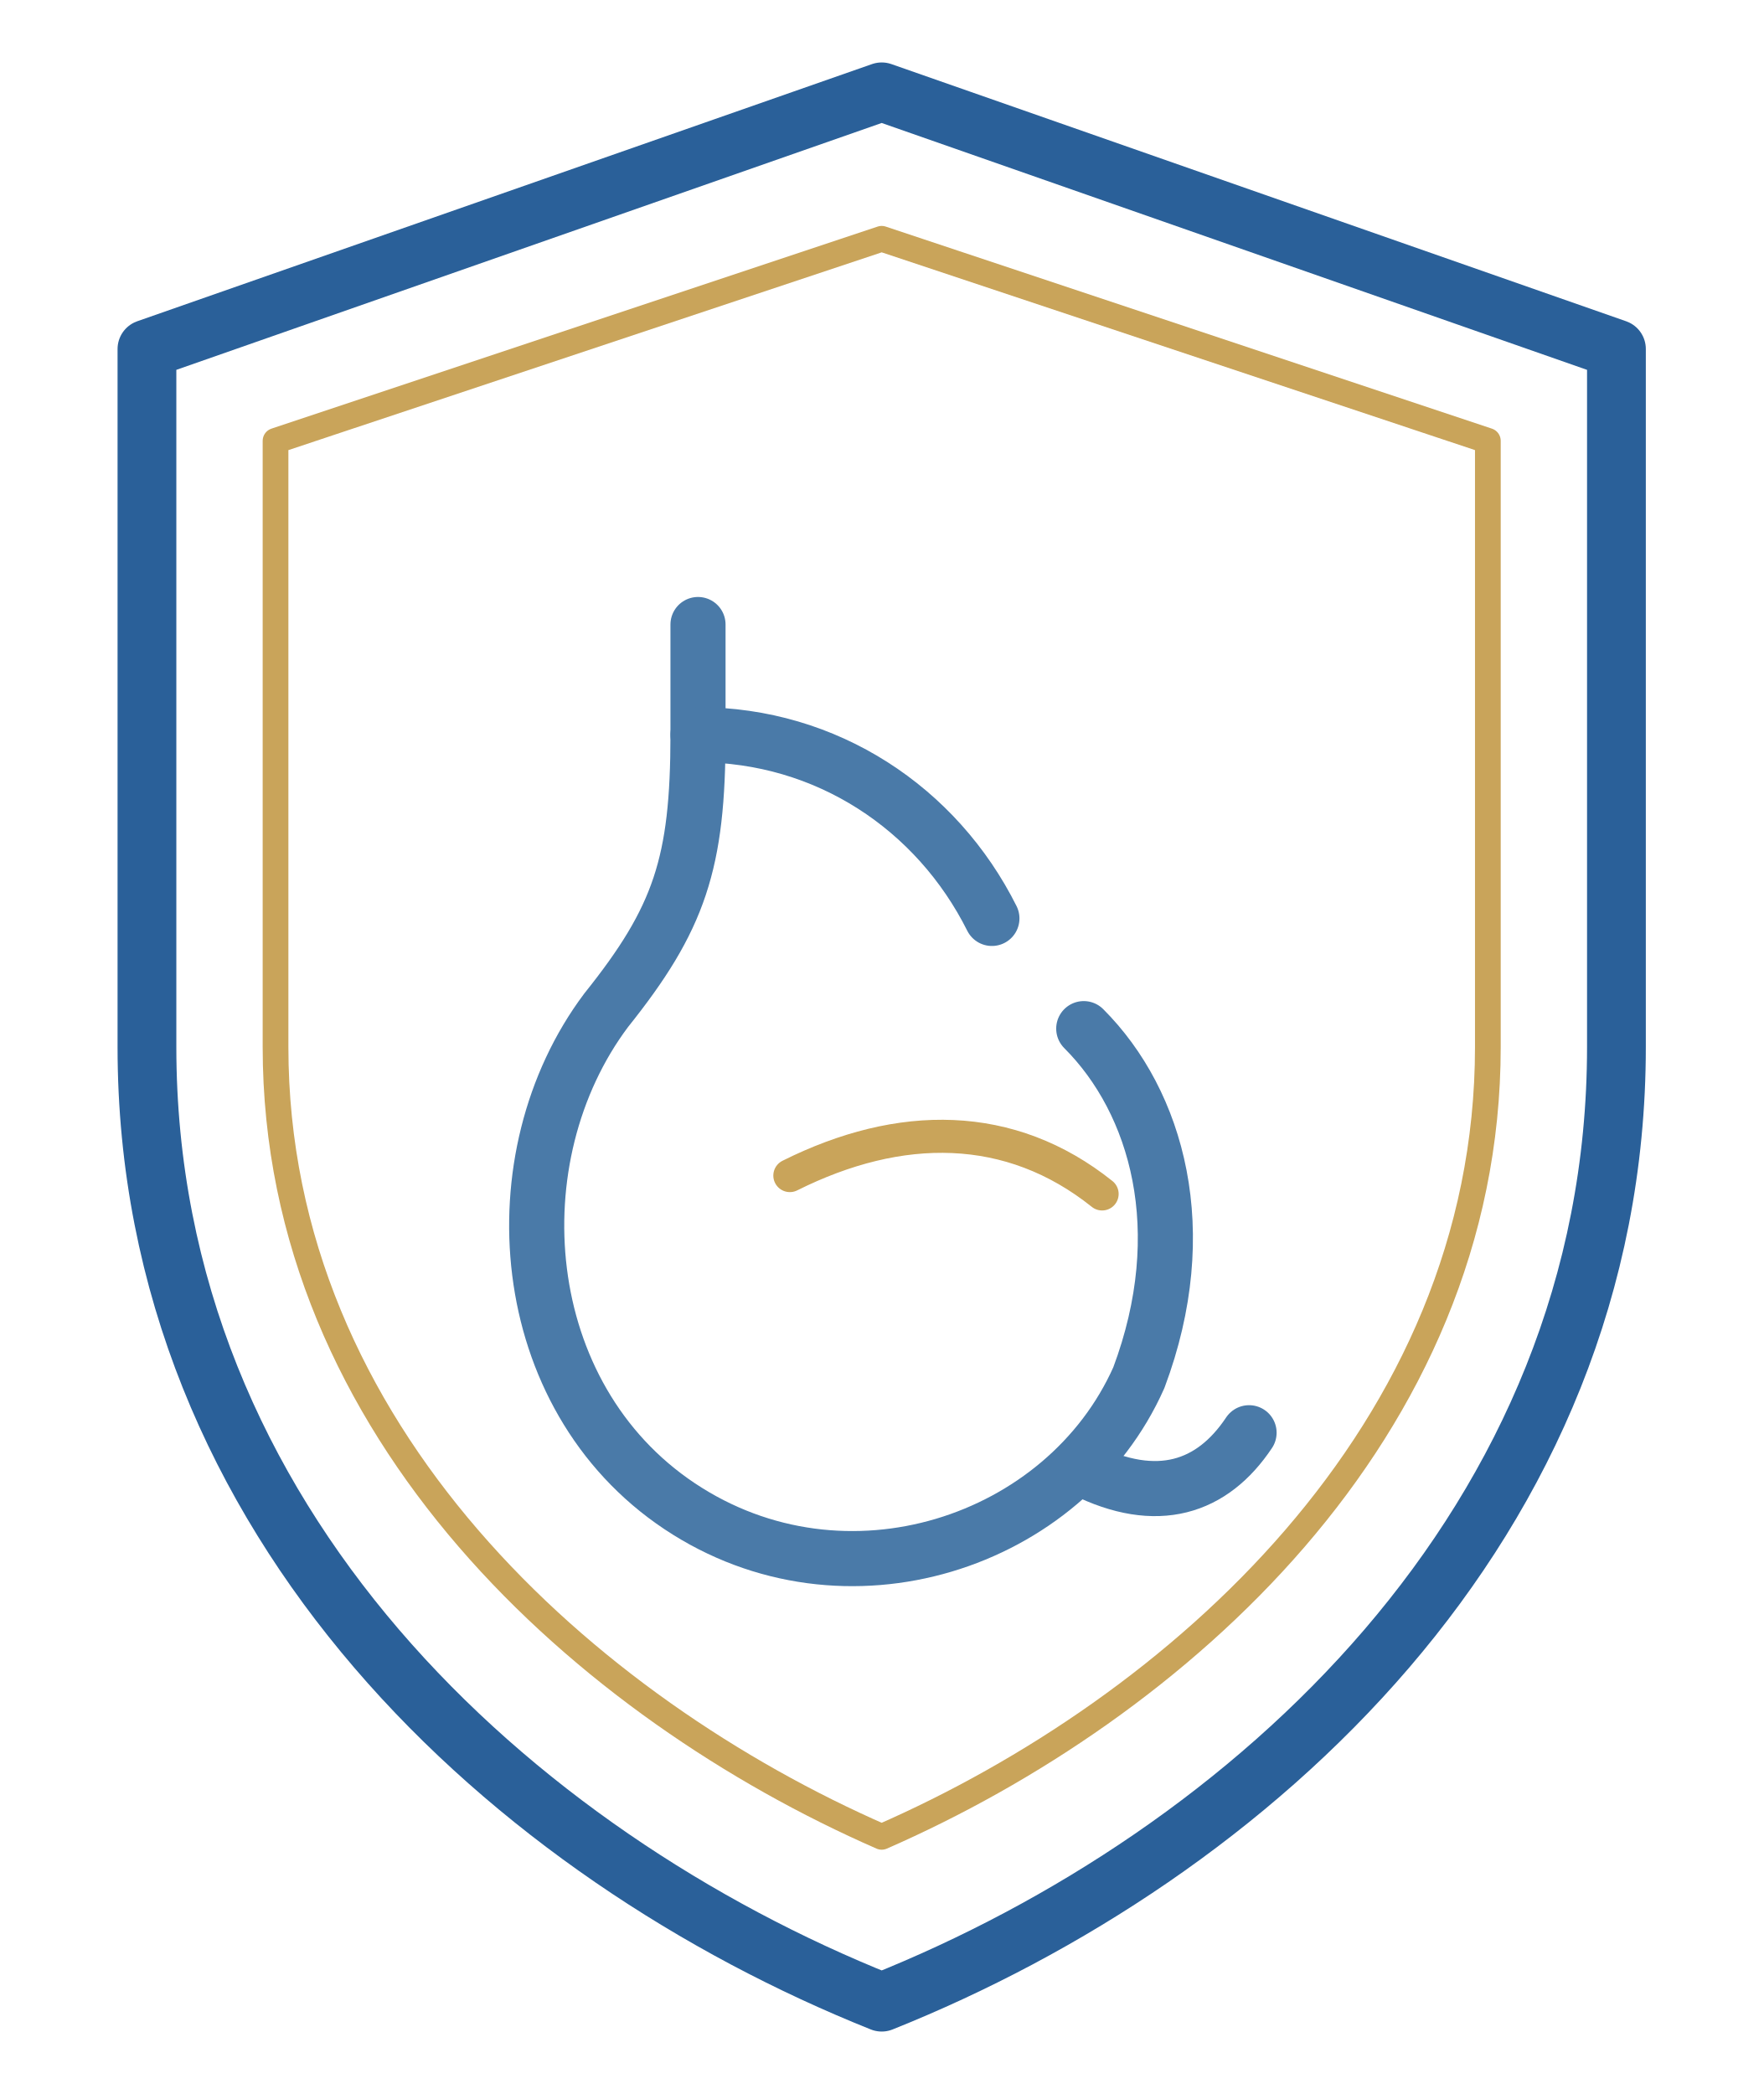
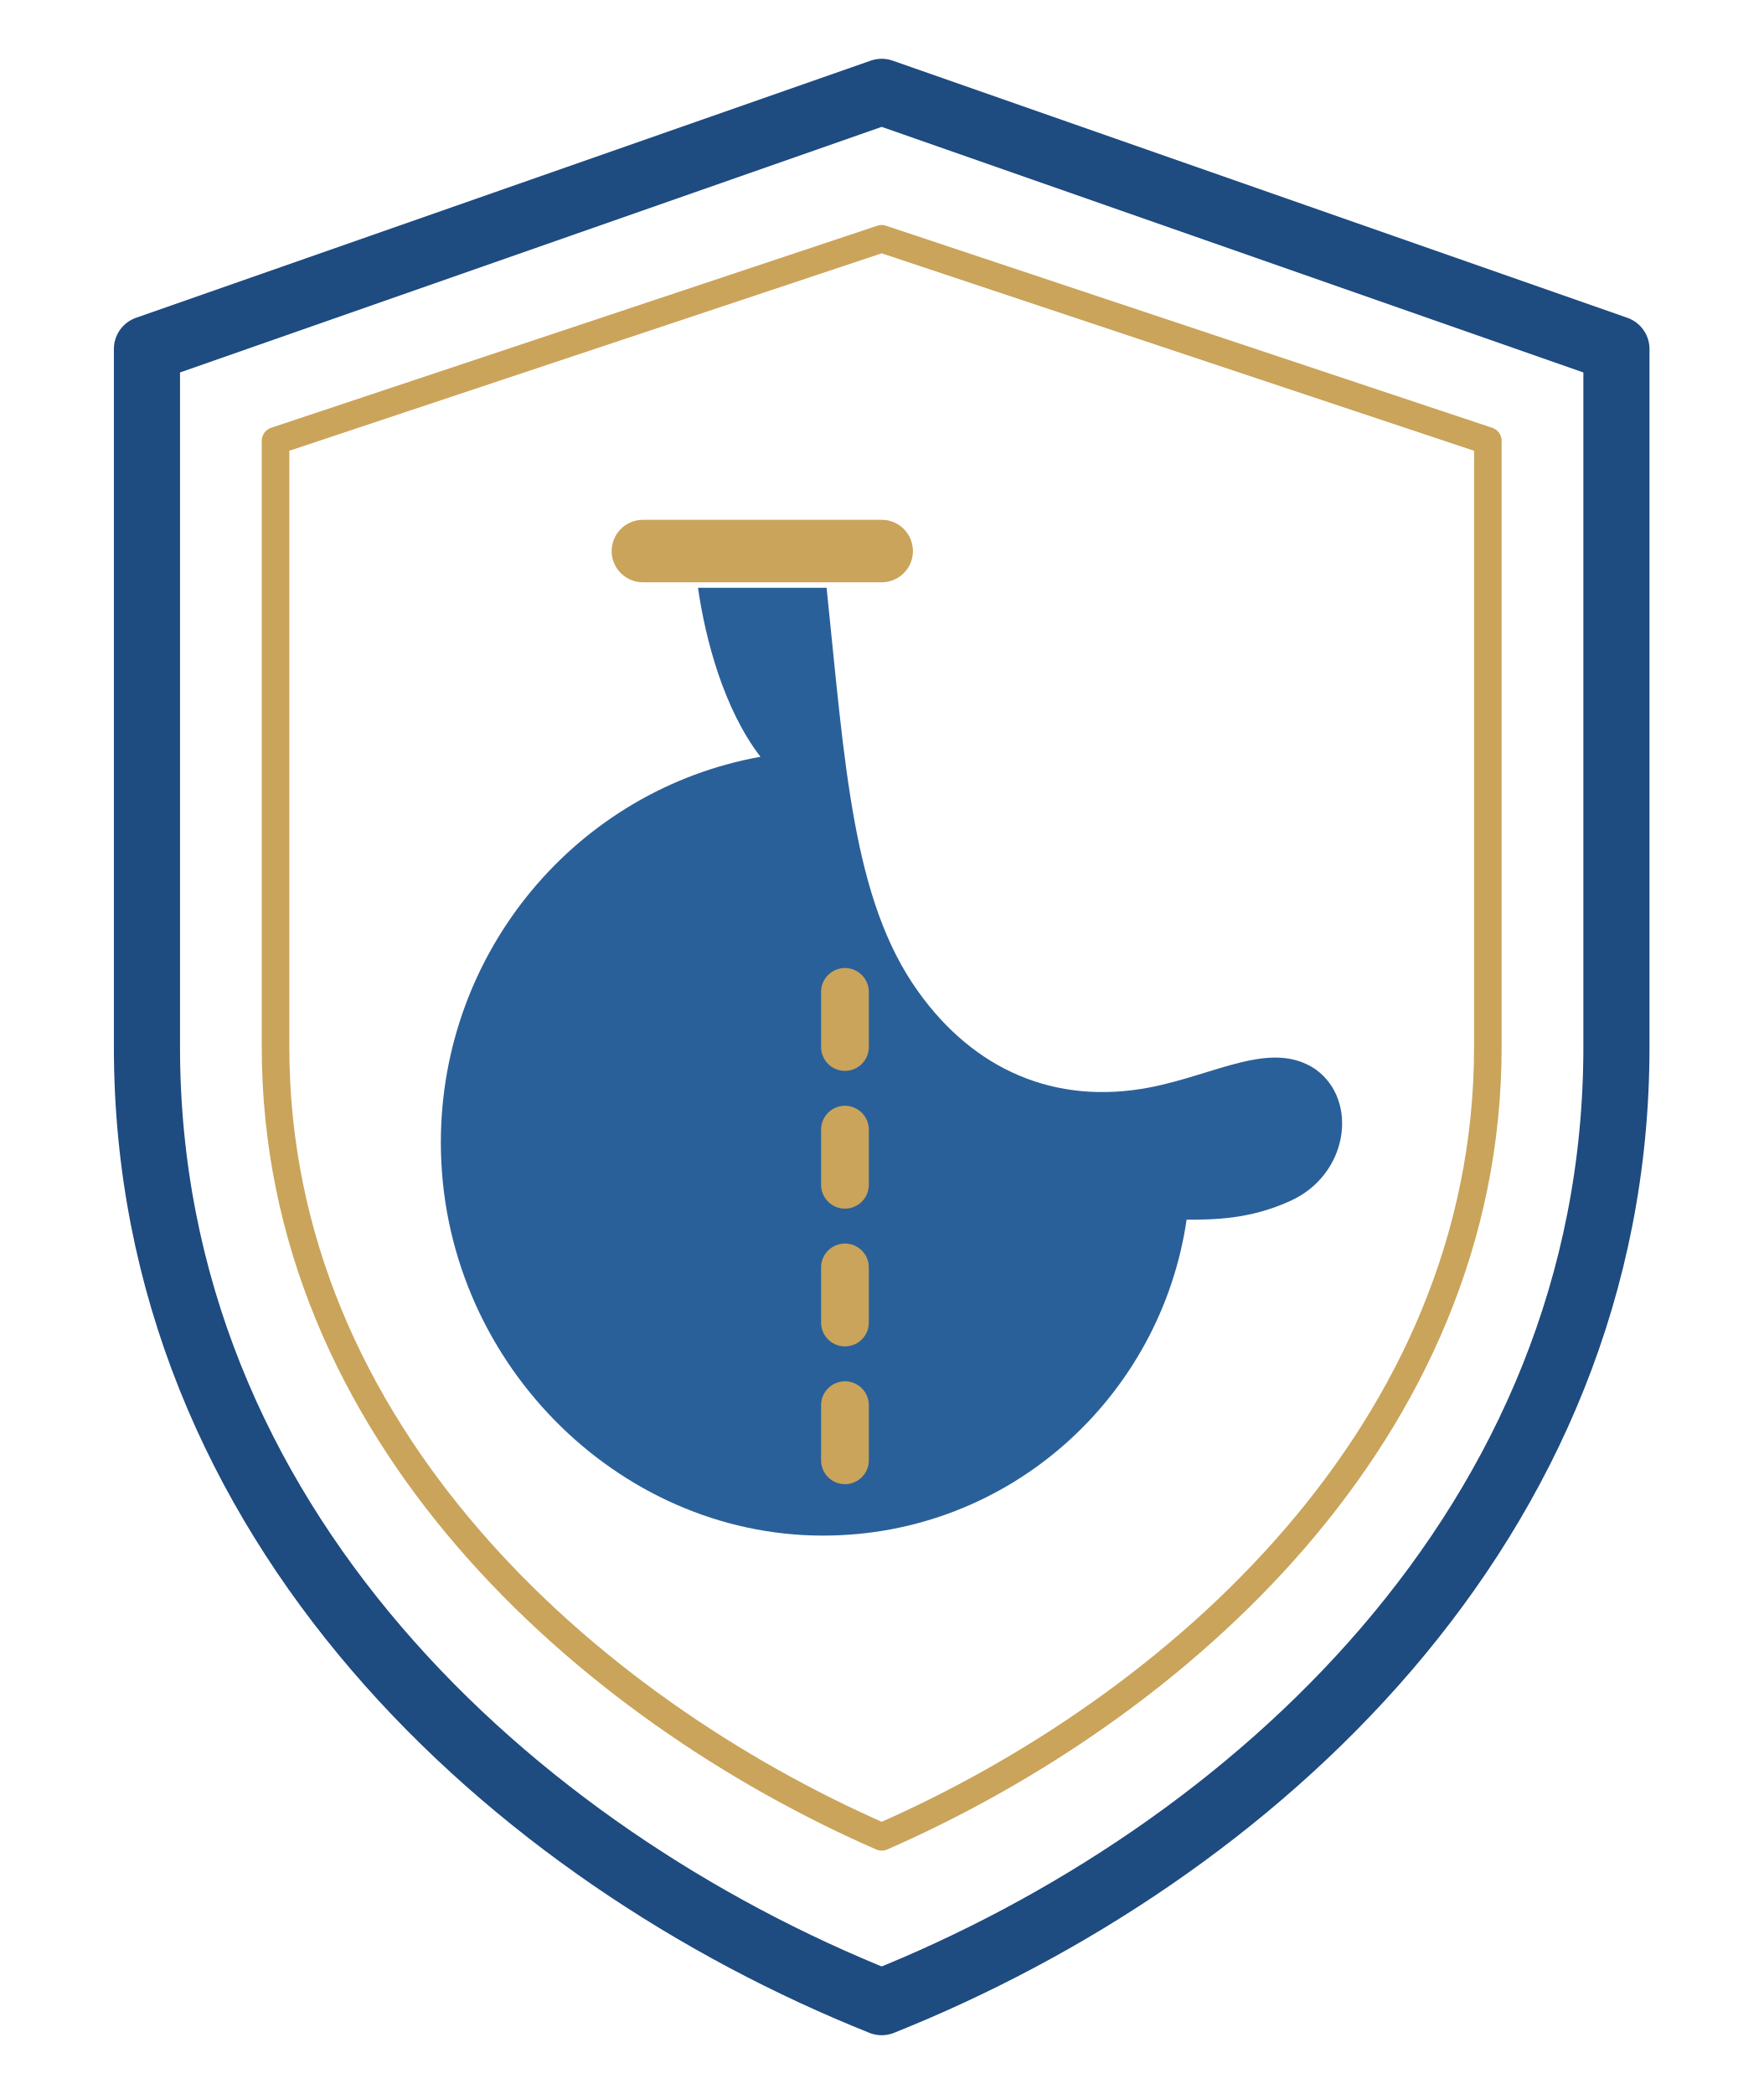
<svg xmlns="http://www.w3.org/2000/svg" viewBox="0 0 96 114" role="img" aria-label="Wappen Adipositas-Chirurgie">
-   <path d="M48 5 L88 19 V57 C88 83 68 101 48 109 C28 101 8 83 8 57 V19 Z" fill="none" stroke="#2A6099" stroke-width="3.2" stroke-linejoin="round" />
-   <path d="M48 13 L81 24 V57 C81 78 64 93 48 100 C32 93 15 78 15 57 V24 Z" fill="none" stroke="#C9A45A" stroke-width="1.4" stroke-linejoin="round" />
-   <path d="M38 34v6c0 7-1 10-5 15-6 8-5 21 4 27 9 6 21 2 25-7 3-8 1-15-3-19" fill="none" stroke="#4A7AA8" stroke-width="3" stroke-linecap="round" stroke-linejoin="round" />
-   <path d="M38 40c7 0 13 4 16 10" fill="none" stroke="#4A7AA8" stroke-width="3" stroke-linecap="round" />
-   <path d="M59 80c4 2 7 1 9-2" fill="none" stroke="#4A7AA8" stroke-width="3" stroke-linecap="round" />
-   <path d="M43 64c6-3 12-3 17 1" fill="none" stroke="#C9A45A" stroke-width="1.8" stroke-linecap="round" />
+   <path d="M48 5 L88 19 V57 C88 83 68 101 48 109 C28 101 8 83 8 57 V19 Z" fill="none" stroke="#1E4B80" stroke-width="3.6" stroke-linejoin="round" />
+   <path d="M48 13 L81 24 V57 C81 78 64 93 48 100 C32 93 15 78 15 57 V24 Z" fill="none" stroke="#C9A45A" stroke-width="1.5" stroke-linejoin="round" />
+   <path d="M38 32h7c1 9.6 1.4 17 5 22 3 4.2 7.4 6.2 12.6 5.2 3.6-.7 6.6-2.6 9-1            2.4 1.7 1.8 5.8-1.4 7.2-2.2 1-4.2 1-5.6 1-1.4 9.6-9.6 17.2-19.8 17.2            C33.6 83.6 24 74 24 62.2c0-10.4 7.4-19.2 17.4-21-2-2.6-3-6.4-3.4-9.2z" fill="#2A6099" />
+   <path d="M35 30h13" fill="none" stroke="#C9A45A" stroke-width="3.4" stroke-linecap="round" />
+   <path d="M46 54v28" fill="none" stroke="#C9A45A" stroke-width="2.6" stroke-linecap="round" stroke-dasharray="3 4.5" />
</svg>
